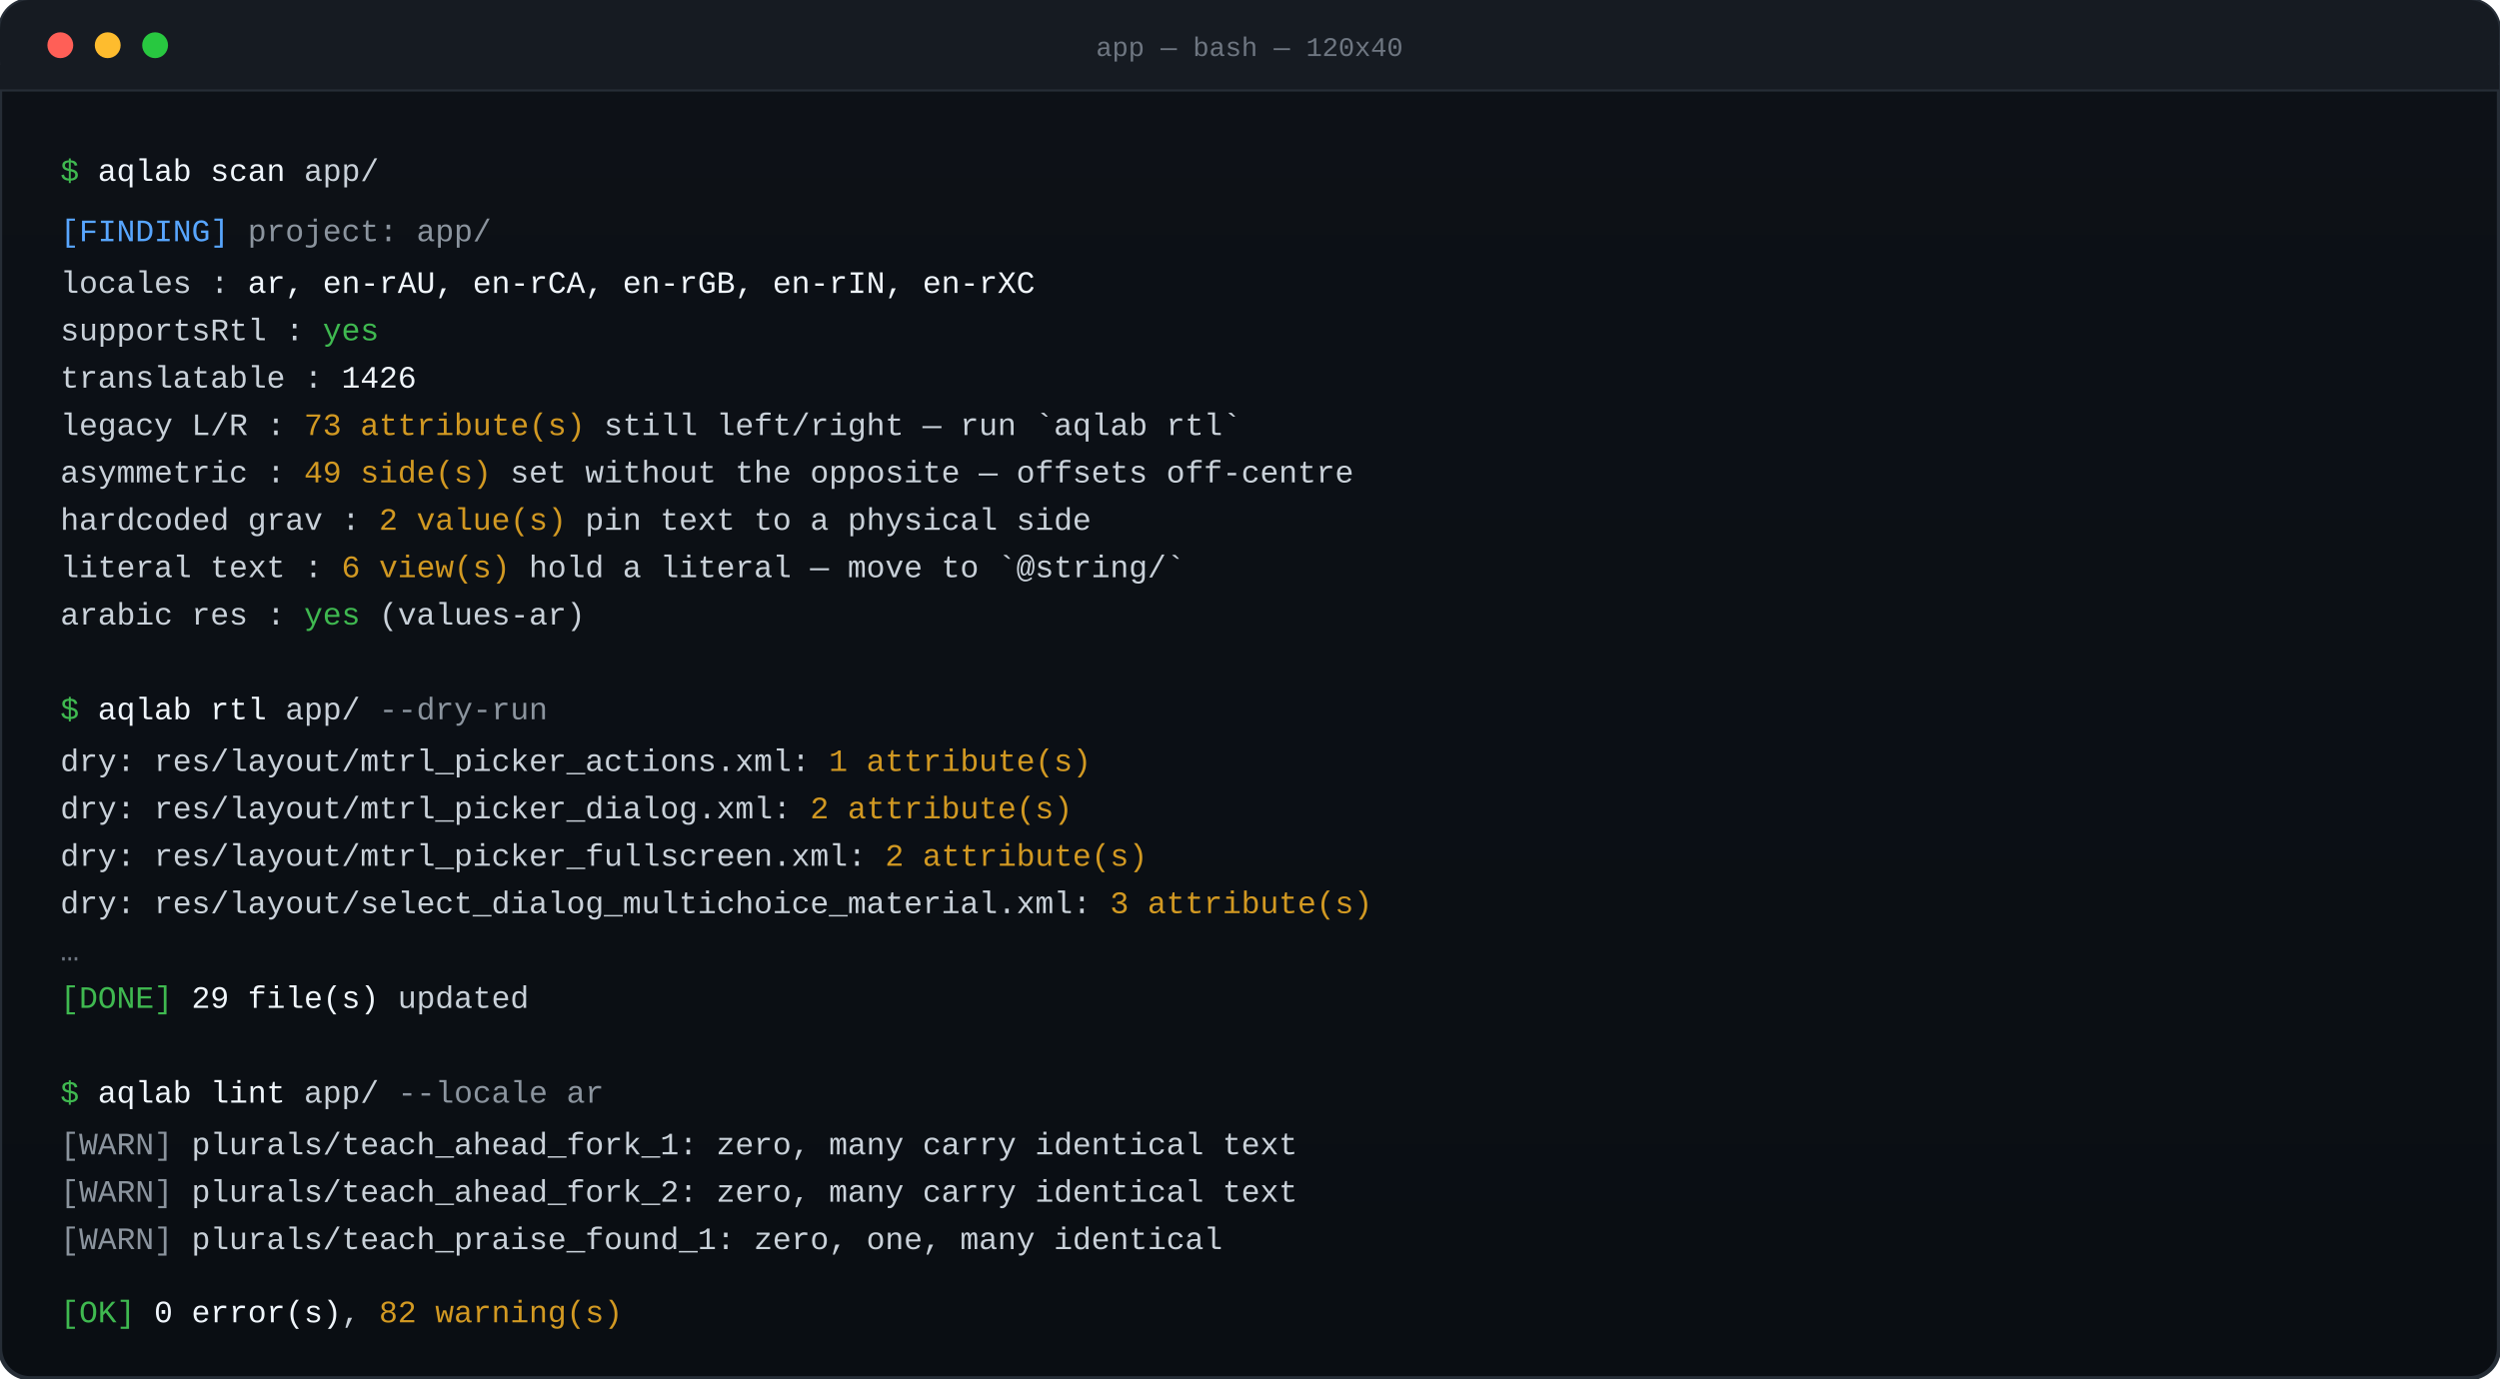
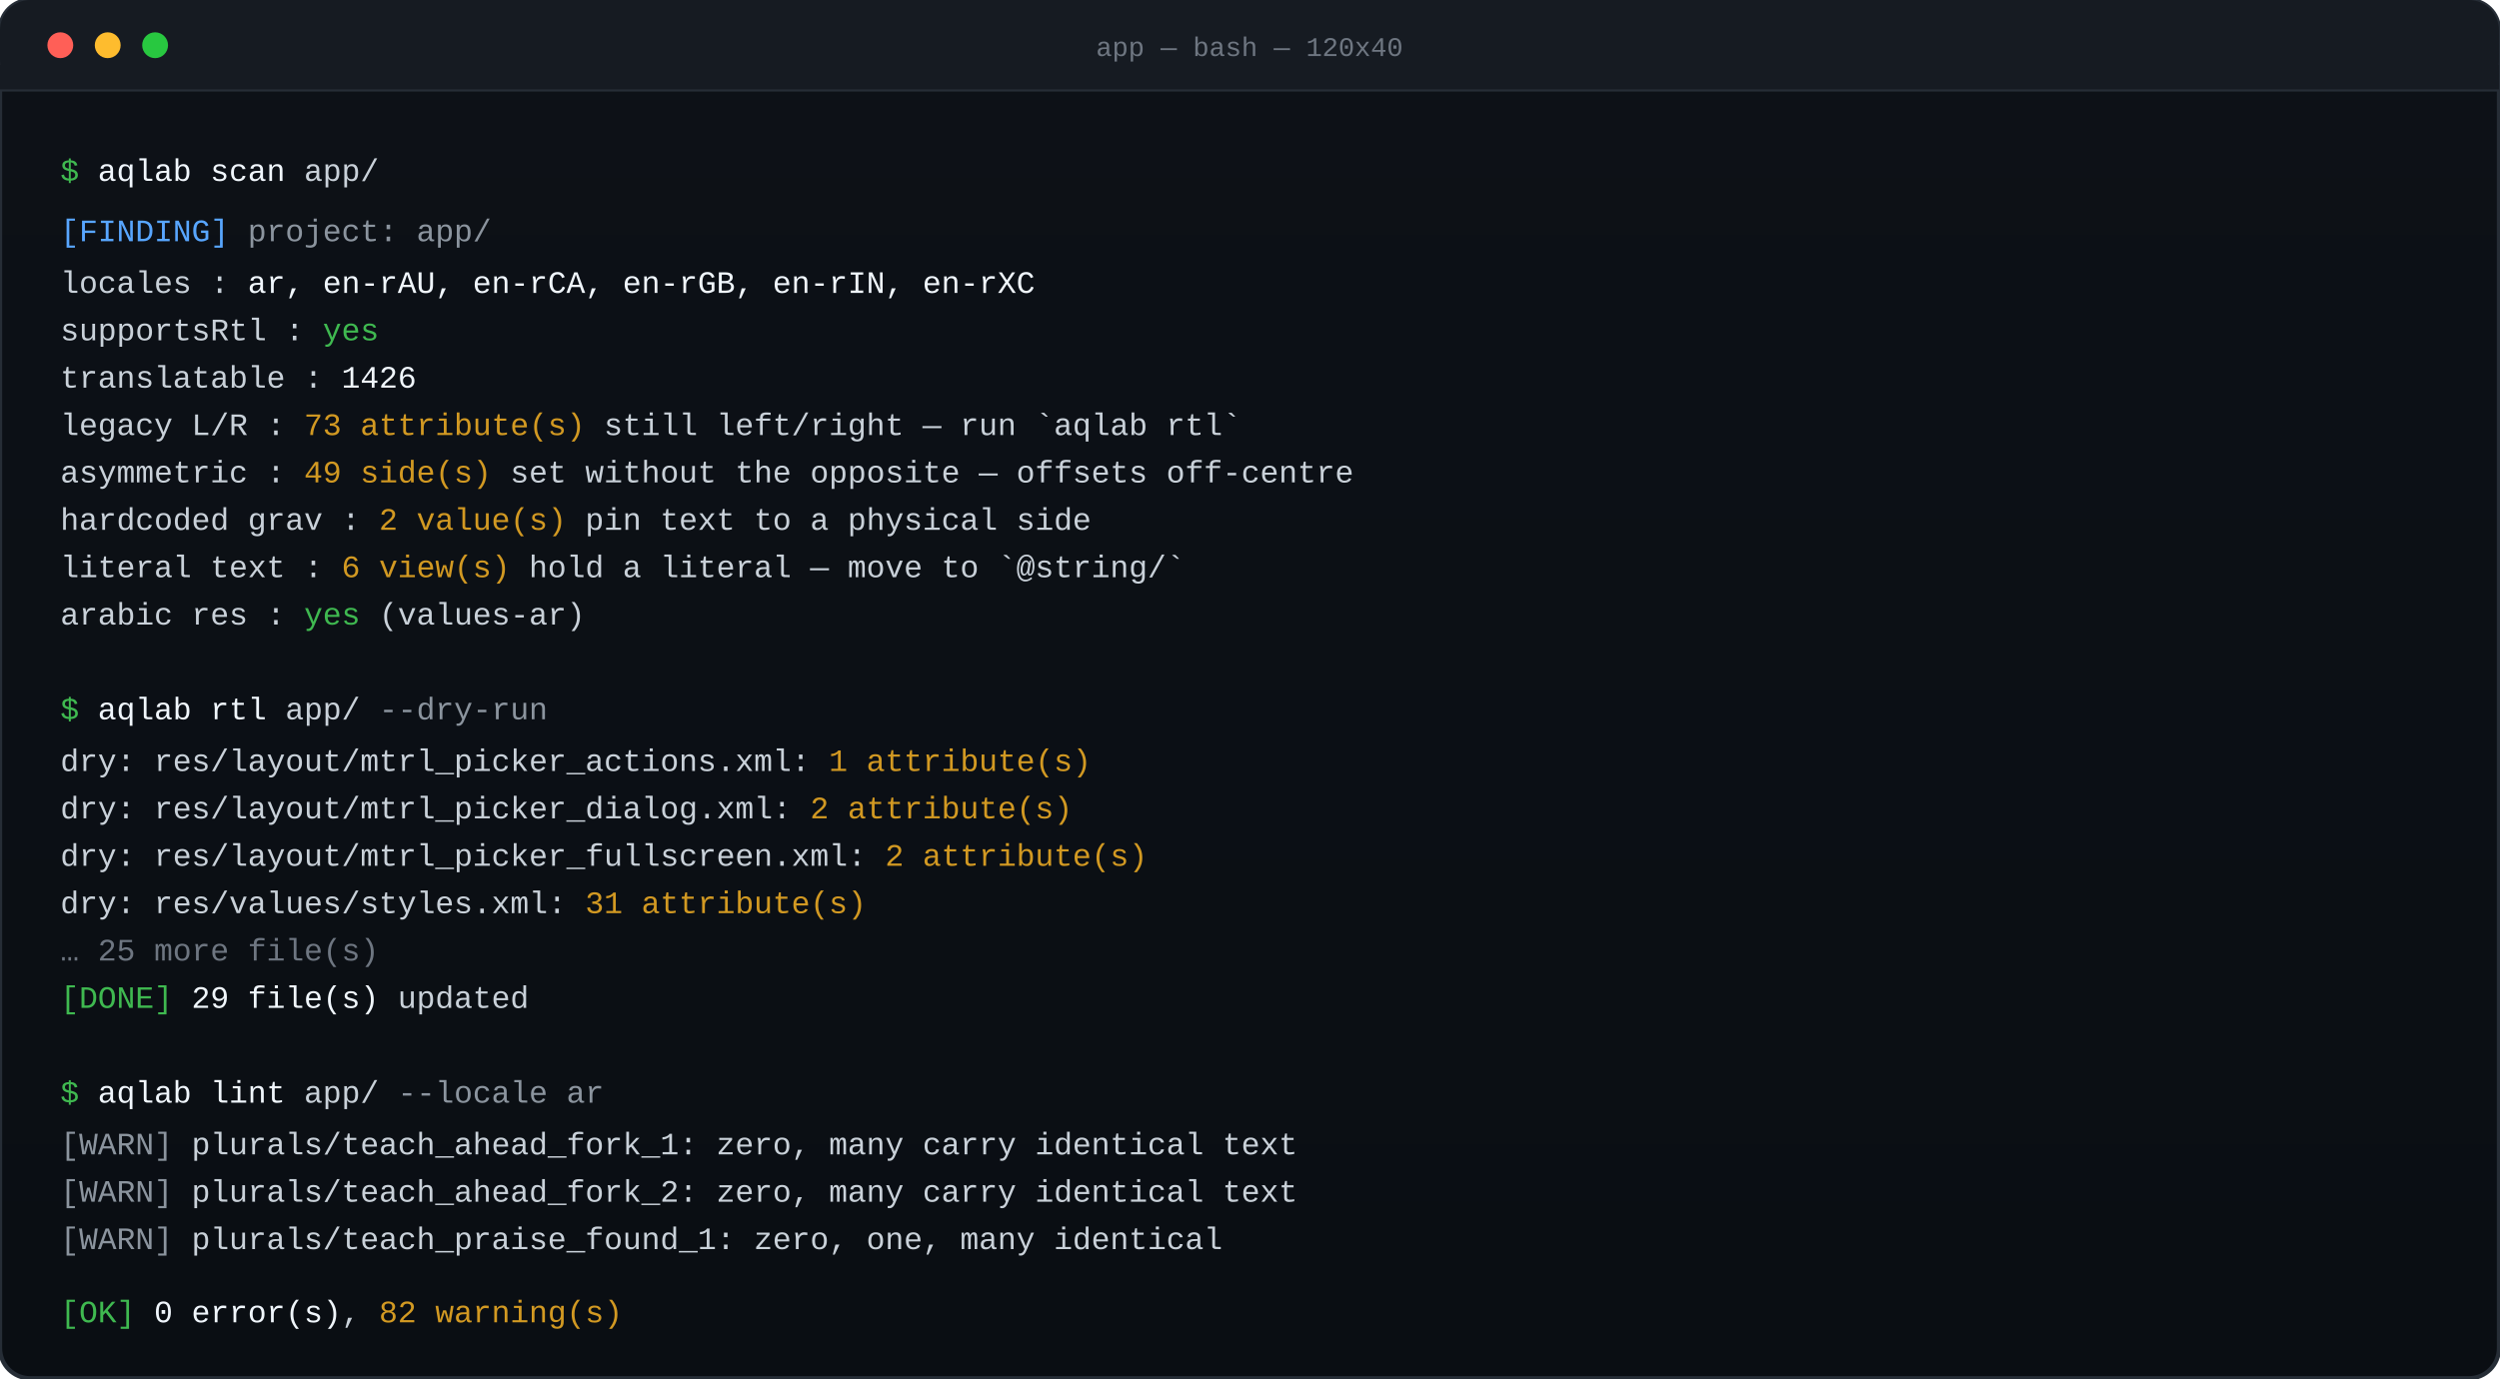
<svg xmlns="http://www.w3.org/2000/svg" width="1160" height="640" viewBox="0 0 1160 640" role="img" aria-label="Terminal session: aqlab scan finds 73 legacy left/right attributes, aqlab rtl dry-run patches 29 files, aqlab lint reports 0 errors and 82 warnings">
  <defs>
    <linearGradient id="tbg" x1="0" y1="0" x2="0" y2="1">
      <stop offset="0" stop-color="#0d1117" />
      <stop offset="1" stop-color="#0a0e13" />
    </linearGradient>
  </defs>
  <rect width="1160" height="640" rx="14" fill="url(#tbg)" stroke="#262d36" stroke-width="2" />
  <rect width="1160" height="42" rx="14" fill="#161b22" />
  <rect y="30" width="1160" height="12" fill="#161b22" />
  <line x1="0" y1="42" x2="1160" y2="42" stroke="#262d36" />
  <circle cx="28" cy="21" r="6" fill="#ff5f57" />
  <circle cx="50" cy="21" r="6" fill="#febc2e" />
  <circle cx="72" cy="21" r="6" fill="#28c840" />
  <text x="580" y="26" text-anchor="middle" fill="#6e7681" font-family="ui-monospace, SFMono-Regular, Consolas, 'Liberation Mono', monospace" font-size="12.5">app — bash — 120x40</text>
  <g font-family="ui-monospace, SFMono-Regular, Consolas, 'Liberation Mono', monospace" font-size="14.5" fill="#c9d1d9">
    <text x="28" y="84">
      <tspan fill="#3fb950">$</tspan>
      <tspan fill="#f0f6fc">aqlab scan</tspan> app/</text>
    <text x="28" y="112">
      <tspan fill="#58a6ff">[FINDING]</tspan>
      <tspan fill="#8b949e">project: app/</tspan>
    </text>
    <text x="28" y="136">  locales        : <tspan fill="#f0f6fc">ar, en-rAU, en-rCA, en-rGB, en-rIN, en-rXC</tspan>
    </text>
    <text x="28" y="158">  supportsRtl    : <tspan fill="#3fb950">yes</tspan>
    </text>
    <text x="28" y="180">  translatable   : <tspan fill="#f0f6fc">1426</tspan>
    </text>
    <text x="28" y="202">  legacy L/R     : <tspan fill="#d29922">73 attribute(s)</tspan> still left/right — run `aqlab rtl`</text>
    <text x="28" y="224">  asymmetric     : <tspan fill="#d29922">49 side(s)</tspan> set without the opposite — offsets off-centre</text>
    <text x="28" y="246">  hardcoded grav : <tspan fill="#d29922">2 value(s)</tspan> pin text to a physical side</text>
    <text x="28" y="268">  literal text   : <tspan fill="#d29922">6 view(s)</tspan> hold a literal — move to `@string/`</text>
    <text x="28" y="290">  arabic res     : <tspan fill="#3fb950">yes</tspan> (values-ar)</text>
    <text x="28" y="334">
      <tspan fill="#3fb950">$</tspan>
      <tspan fill="#f0f6fc">aqlab rtl</tspan> app/ <tspan fill="#8b949e">--dry-run</tspan>
    </text>
    <text x="28" y="358">  dry: res/layout/mtrl_picker_actions.xml: <tspan fill="#d29922">1 attribute(s)</tspan>
    </text>
    <text x="28" y="380">  dry: res/layout/mtrl_picker_dialog.xml: <tspan fill="#d29922">2 attribute(s)</tspan>
    </text>
    <text x="28" y="402">  dry: res/layout/mtrl_picker_fullscreen.xml: <tspan fill="#d29922">2 attribute(s)</tspan>
    </text>
-     <text x="28" y="424">  dry: res/layout/select_dialog_multichoice_material.xml: <tspan fill="#d29922">3 attribute(s)</tspan>
+     <text x="28" y="424">  dry: res/values/styles.xml: <tspan fill="#d29922">31 attribute(s)</tspan>
    </text>
    <text x="28" y="446">
-       <tspan fill="#6e7681">…</tspan>
+       <tspan fill="#6e7681">… 25 more file(s)</tspan>
    </text>
    <text x="28" y="468">
      <tspan fill="#3fb950">[DONE]</tspan>
      <tspan fill="#f0f6fc">29 file(s)</tspan> updated</text>
    <text x="28" y="512">
      <tspan fill="#3fb950">$</tspan>
      <tspan fill="#f0f6fc">aqlab lint</tspan> app/ <tspan fill="#8b949e">--locale ar</tspan>
    </text>
    <text x="28" y="536">
      <tspan fill="#8b949e">[WARN]</tspan> plurals/teach_ahead_fork_1: zero, many carry identical text</text>
    <text x="28" y="558">
      <tspan fill="#8b949e">[WARN]</tspan> plurals/teach_ahead_fork_2: zero, many carry identical text</text>
    <text x="28" y="580">
      <tspan fill="#8b949e">[WARN]</tspan> plurals/teach_praise_found_1: zero, one, many identical</text>
    <text x="28" y="614">
      <tspan fill="#3fb950">[OK]</tspan>
      <tspan fill="#f0f6fc">0 error(s)</tspan>, <tspan fill="#d29922">82 warning(s)</tspan>
    </text>
  </g>
</svg>
